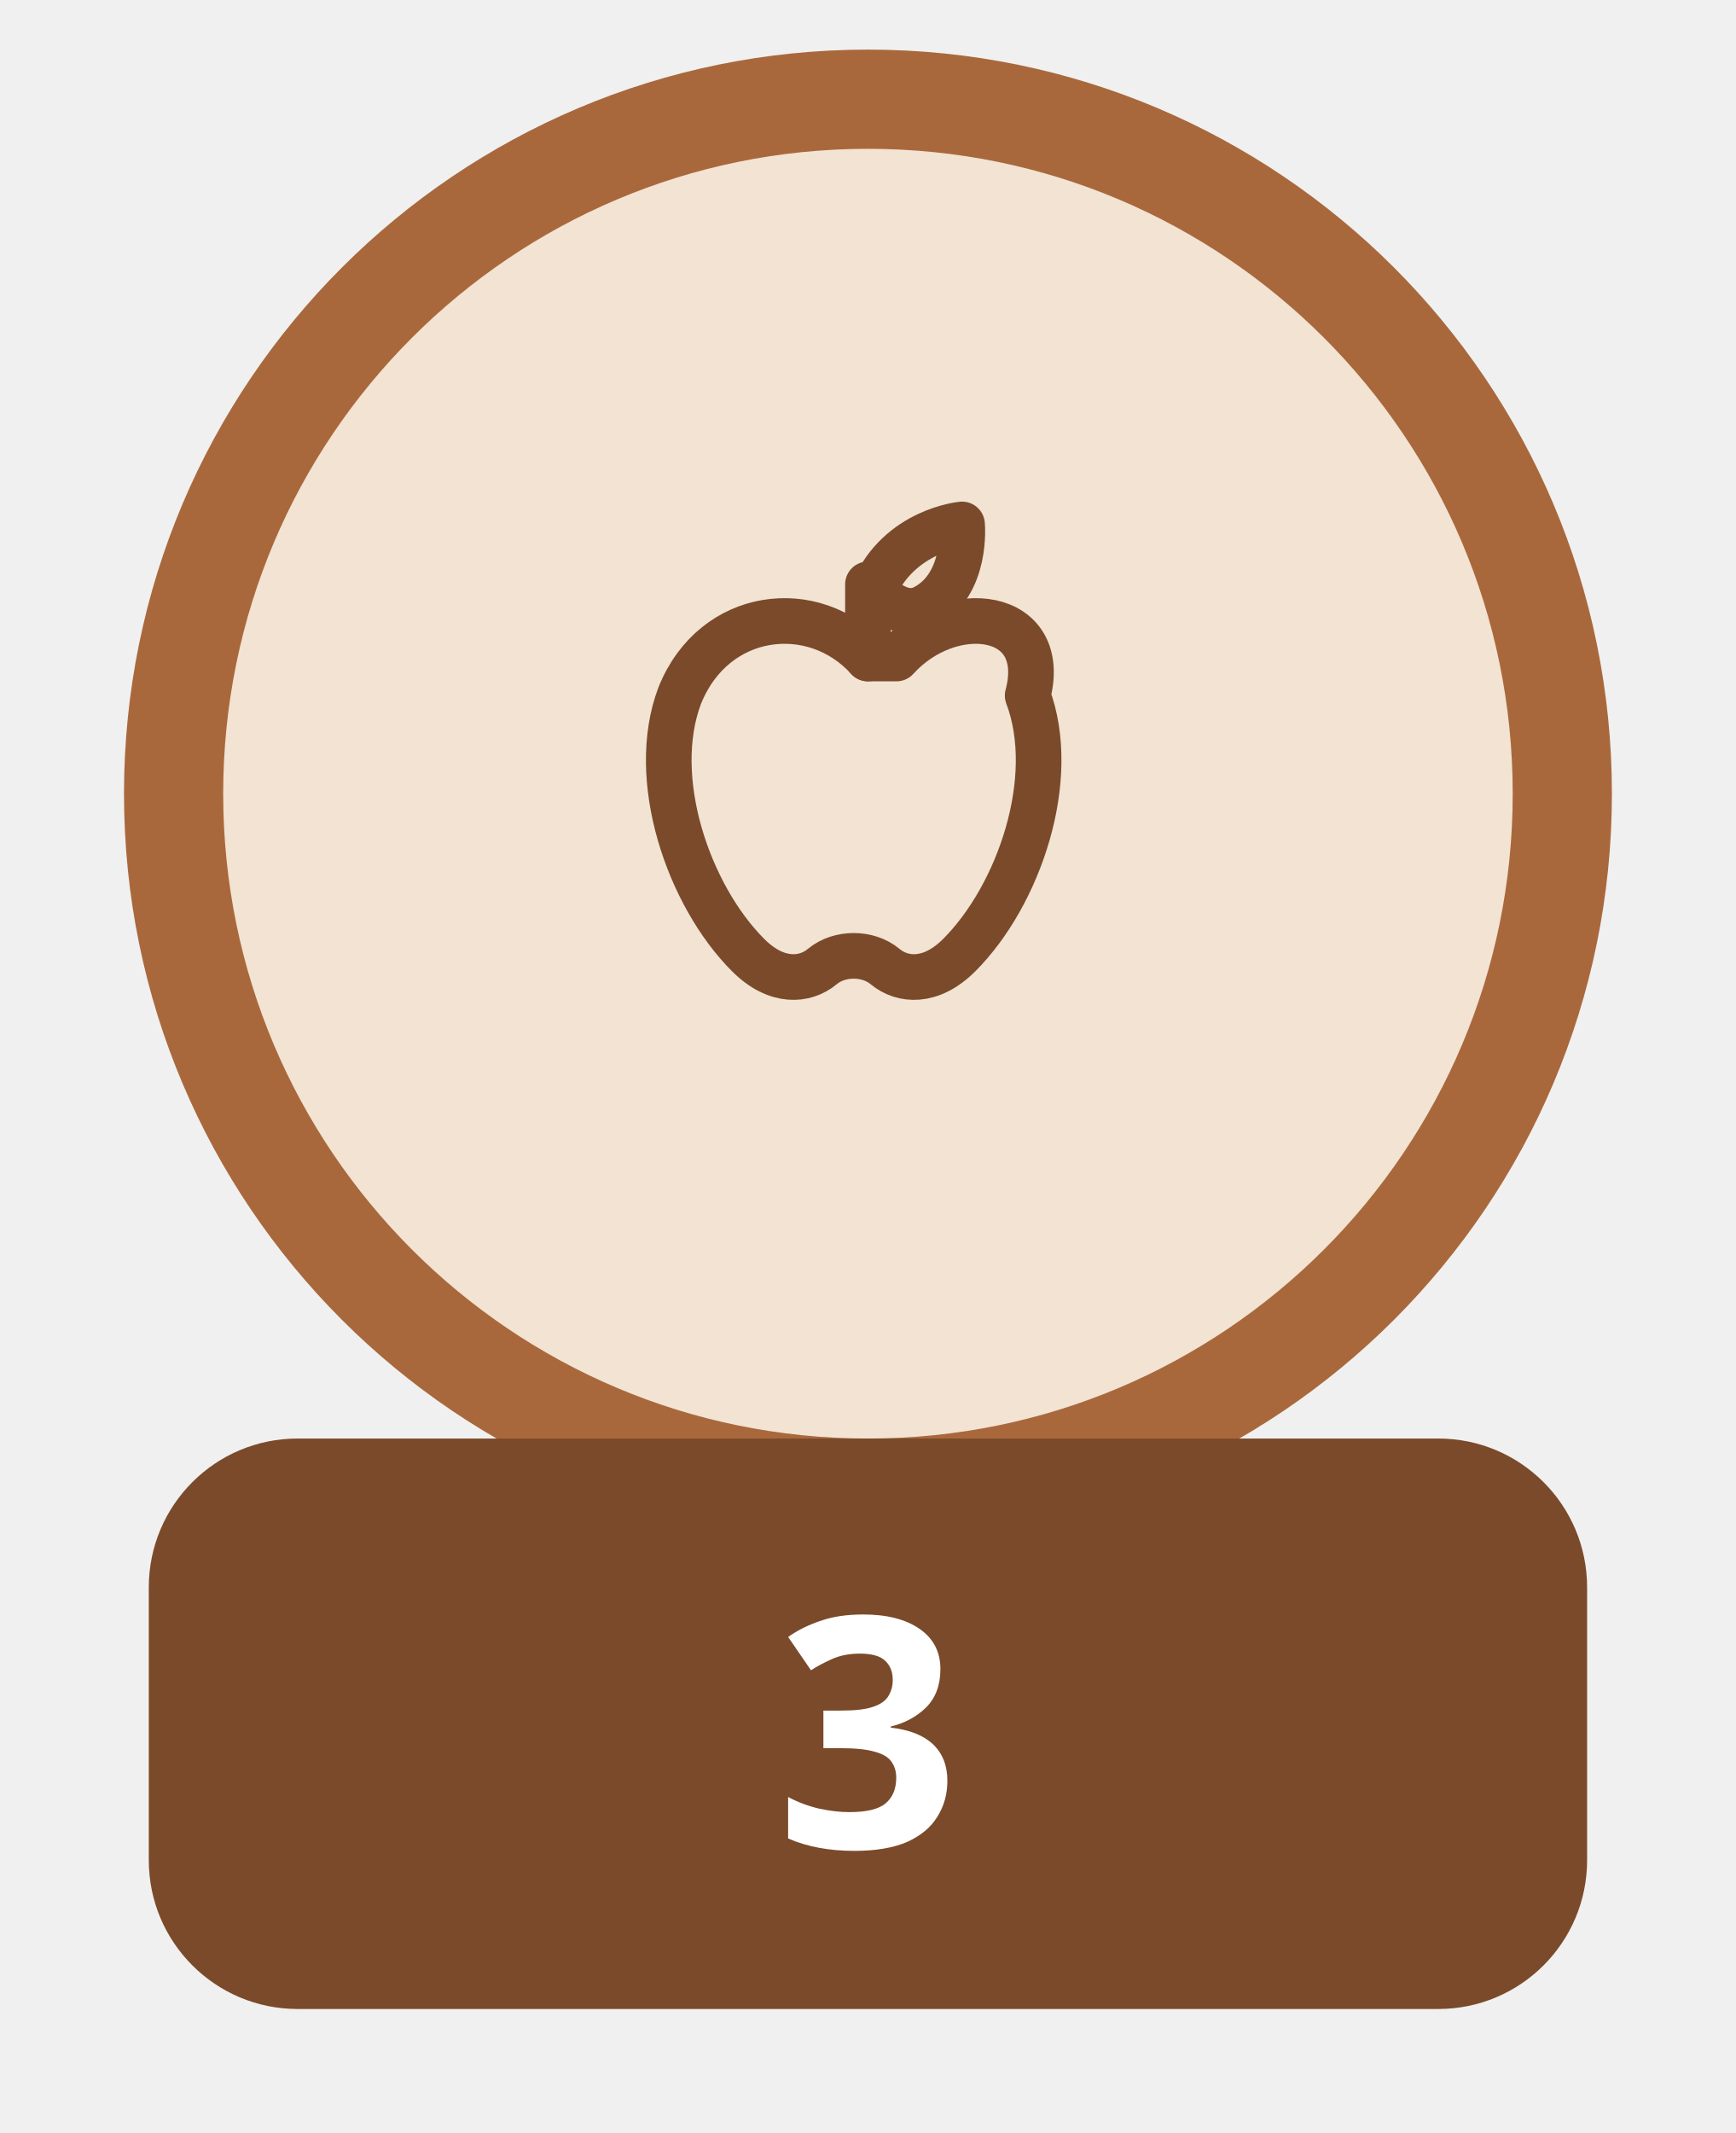
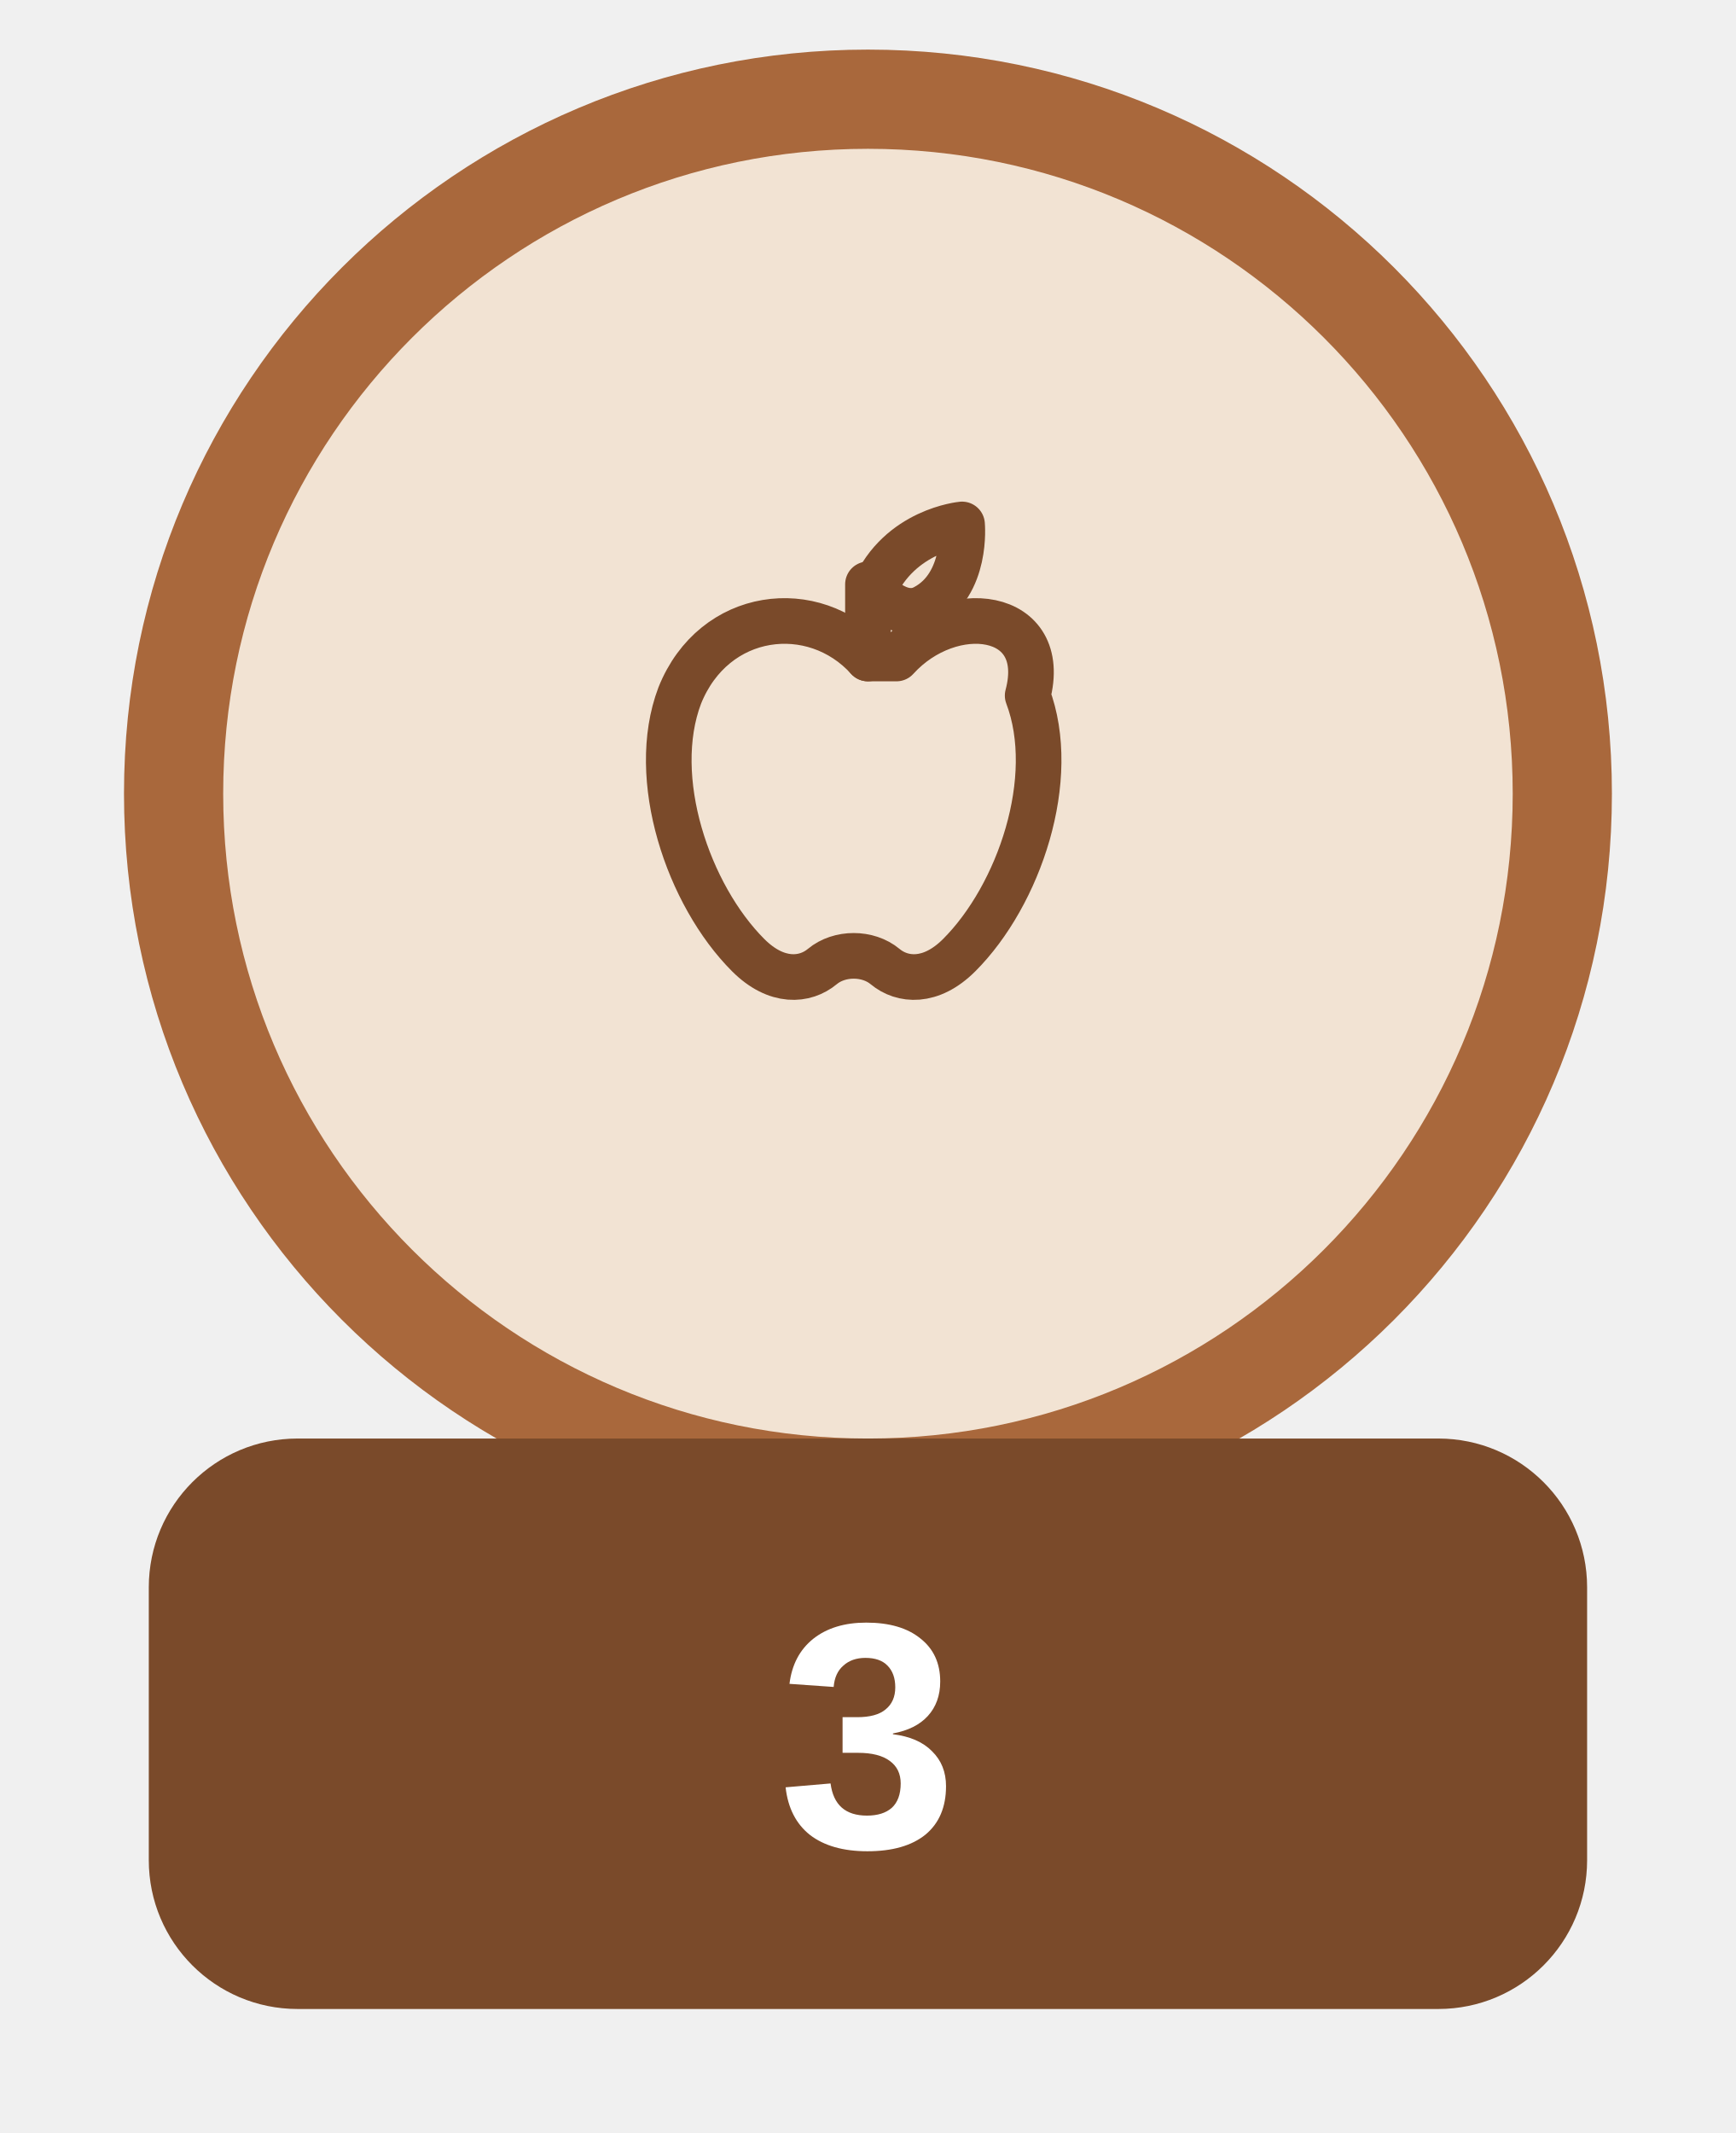
<svg xmlns="http://www.w3.org/2000/svg" viewBox="0 0 70 86" width="70" height="86">
  <circle cx="35" cy="32" r="28" fill="#F2E3D3" stroke="#A9683C" stroke-width="4" />
  <g transform="translate(21.20,16.20) scale(1.15)" fill="none" stroke="#7A4A2A" stroke-width="1.6" stroke-linecap="round" stroke-linejoin="round">
    <path d="M12 9c-1.9-2.1-5.4-1.7-6.6 1.3-1.1 2.9.3 7 2.4 9.1 1 1 2 .9 2.6.4.6-.5 1.6-.5 2.2 0 .6.5 1.6.6 2.6-.4 2.1-2.1 3.5-6.2 2.4-9.1C18.4 7.3 14.9 6.9 13 9z" />
    <path d="M12 9V6.4" />
    <path d="M12.2 6.6c.9-2.1 3.1-2.3 3.1-2.3s.2 2.1-1.3 2.9c-.9.5-1.8-.6-1.8-.6z" />
  </g>
  <rect x="6" y="58" width="58" height="23" rx="6" fill="#7A4A2A" />
-   <text x="35" y="74.5" text-anchor="middle" font-family="sans-serif" font-size="13" font-weight="bold" fill="#FFFFFF">3</text>
+   <text x="35" y="74.5" text-anchor="middle" font-family="Arial" font-size="13" font-weight="bold" fill="#FFFFFF">3</text>
</svg>
